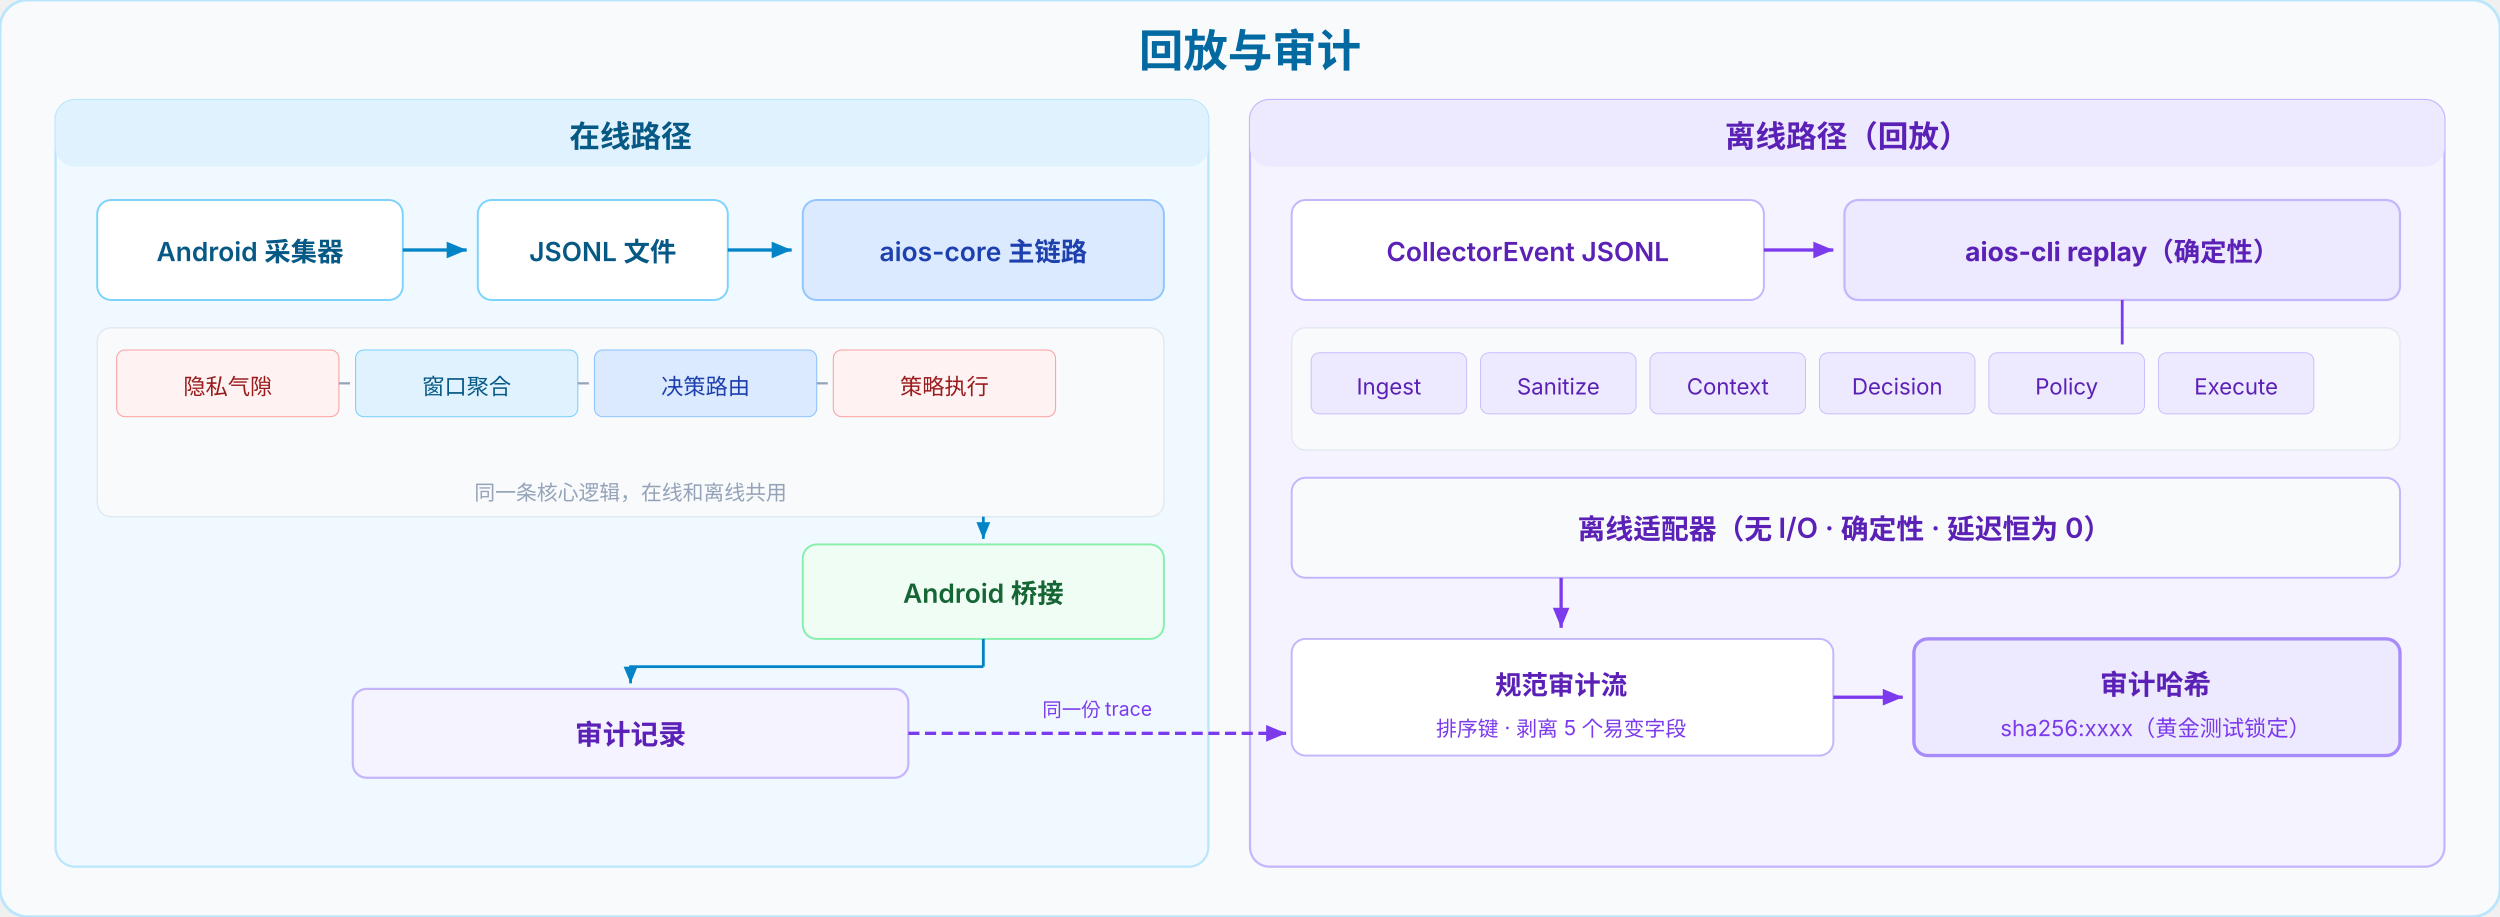
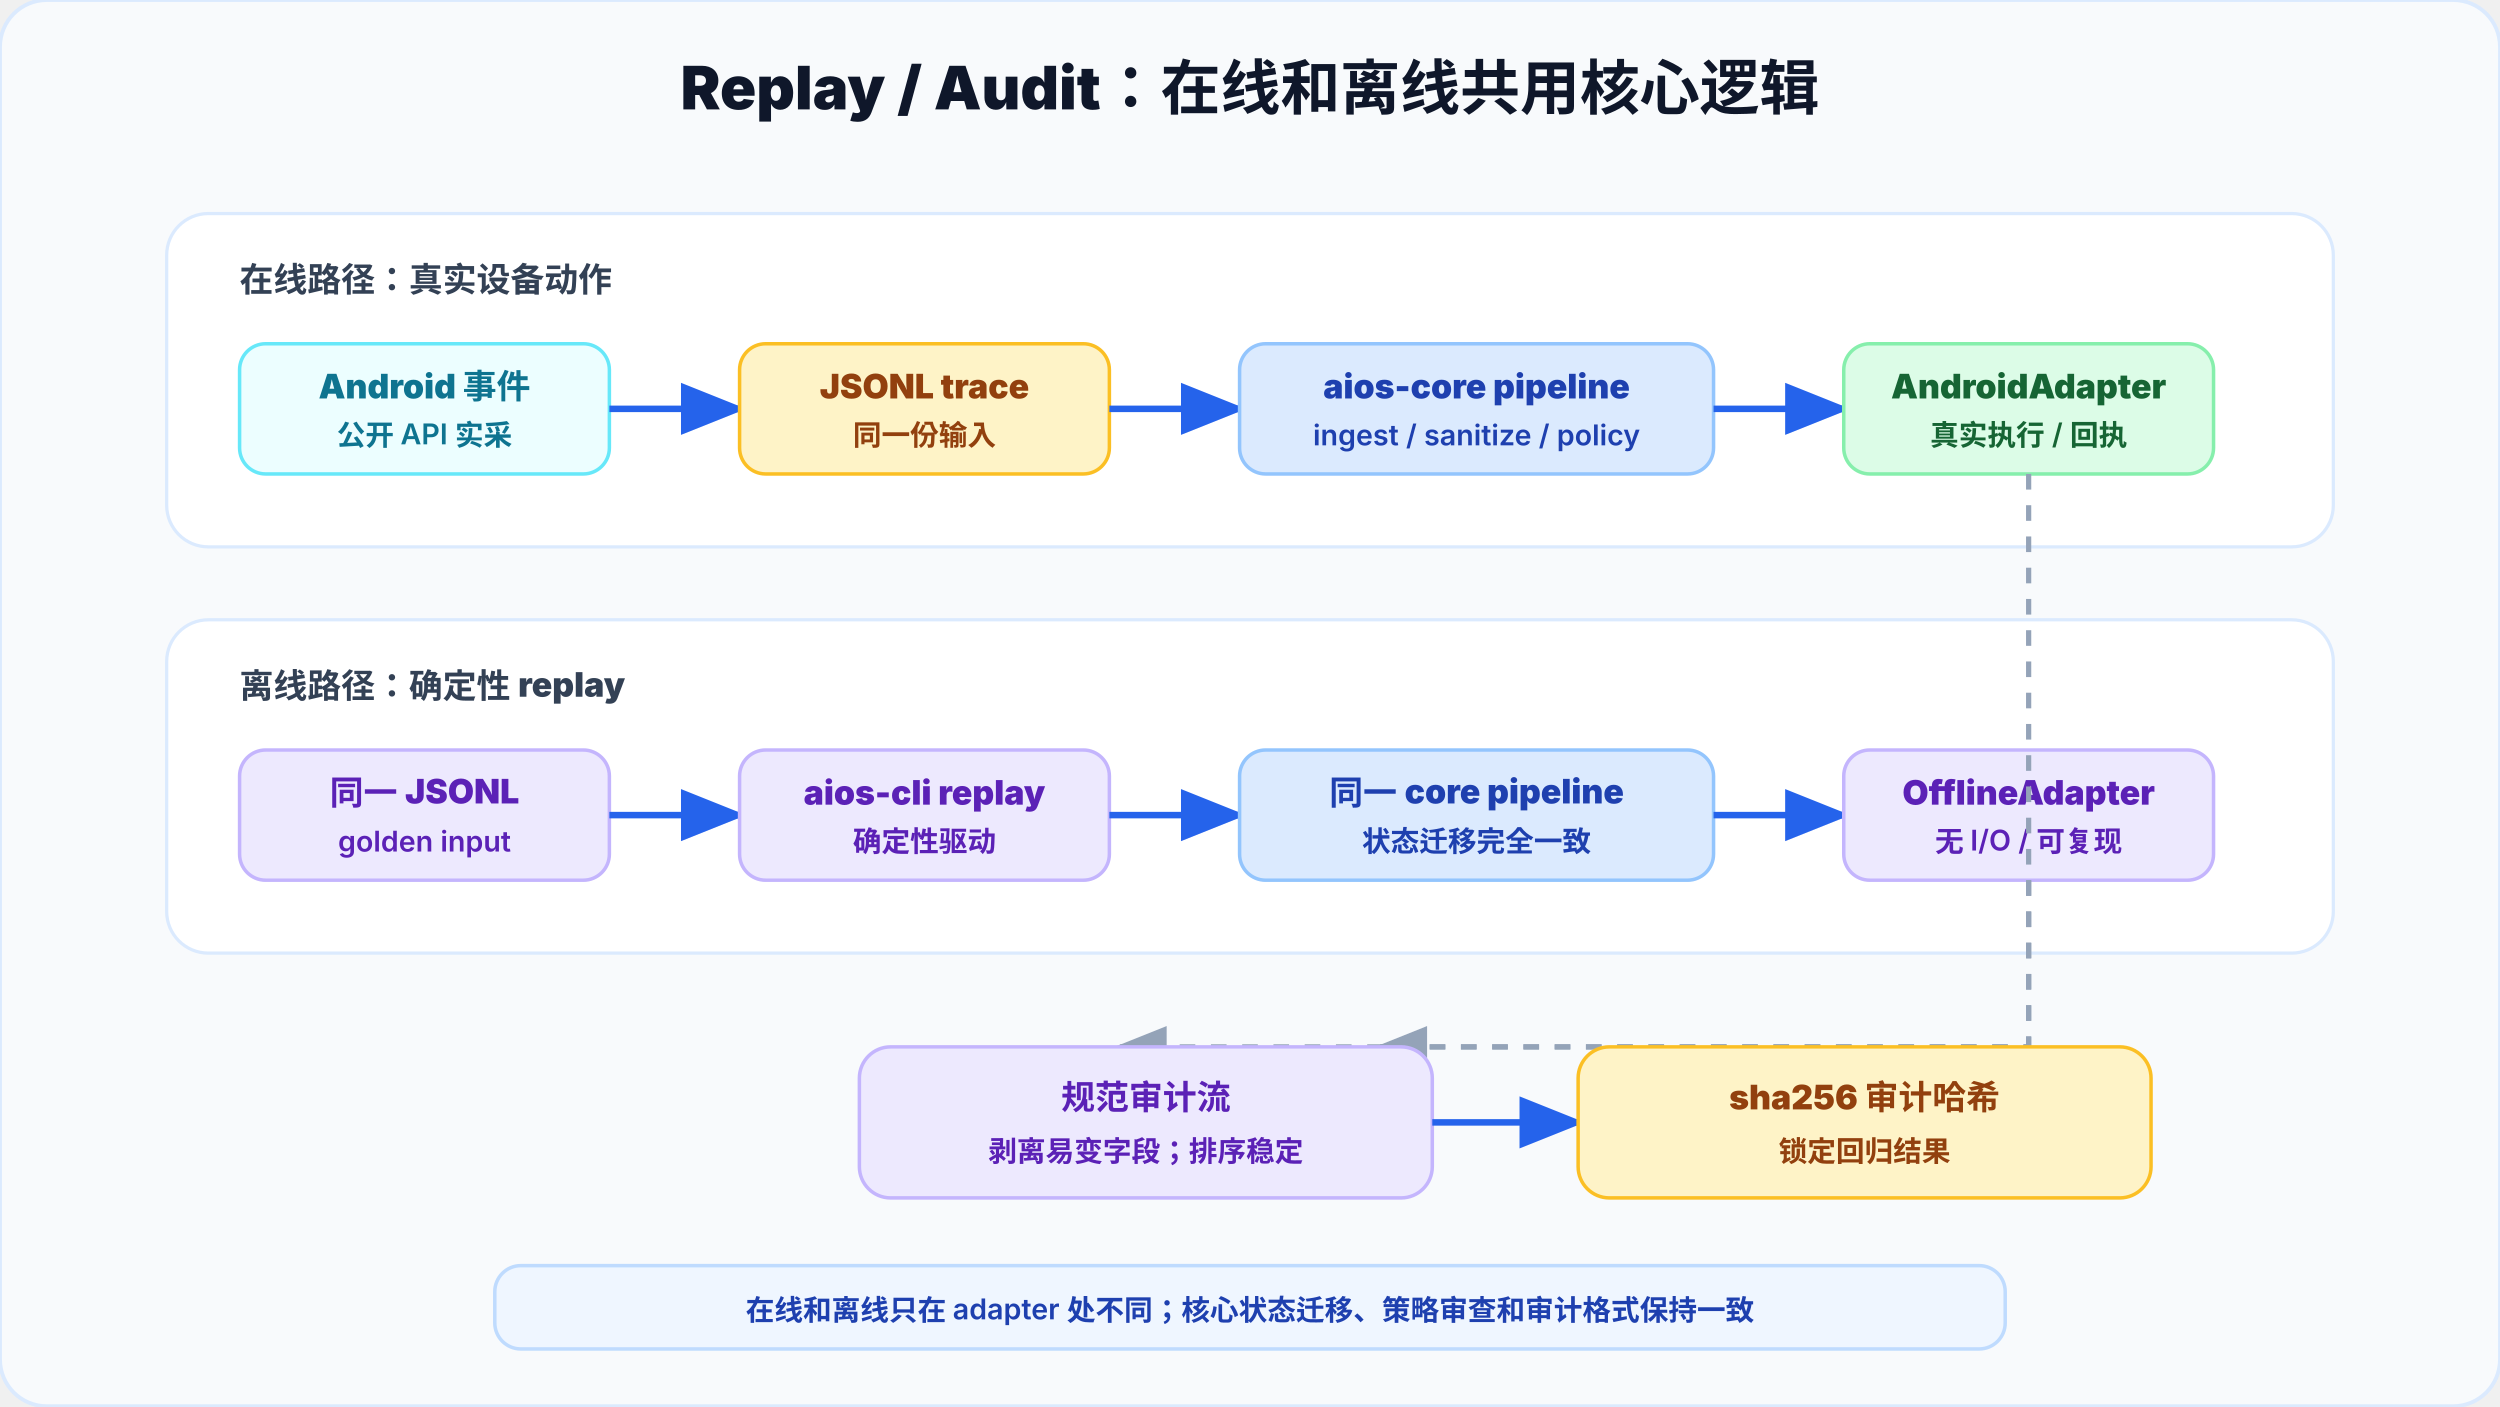
- <svg xmlns="http://www.w3.org/2000/svg" viewBox="0 0 900 330" font-family="system-ui, -apple-system, sans-serif">
+ <svg xmlns="http://www.w3.org/2000/svg" viewBox="0 0 960 540">
  <defs>
-     <marker id="arrow" markerWidth="6" markerHeight="5" refX="6" refY="2.5" orient="auto">
-       <path d="M0,0 L6,2.5 L0,5 Z" fill="#0284c7" />
+     <marker id="arrow" markerWidth="10" markerHeight="8" refX="9" refY="4" orient="auto" markerUnits="strokeWidth">
+       <path d="M0,0 L10,4 L0,8 Z" fill="#2563eb" />
    </marker>
-     <marker id="arrow-purple" markerWidth="6" markerHeight="5" refX="6" refY="2.5" orient="auto">
-       <path d="M0,0 L6,2.5 L0,5 Z" fill="#7c3aed" />
+     <marker id="arrow-gray" markerWidth="10" markerHeight="8" refX="9" refY="4" orient="auto" markerUnits="strokeWidth">
+       <path d="M0,0 L10,4 L0,8 Z" fill="#94a3b8" />
    </marker>
+     <style>
+       text { font-family: system-ui, -apple-system, BlinkMacSystemFont, "Segoe UI", sans-serif; }
+       .title { font-size: 23px; font-weight: 850; fill: #0f172a; }
+       .lane { font-size: 13px; font-weight: 850; fill: #334155; }
+       .name { font-size: 13px; font-weight: 850; }
+       .desc { font-size: 11px; font-weight: 620; }
+       .tiny { font-size: 10px; font-weight: 620; }
+       .box { stroke-width: 1.35; }
+     </style>
  </defs>
-   <rect width="900" height="330" rx="10" fill="#f8fafc" stroke="#bae6fd" stroke-width="1" />
-   <text x="450" y="24" text-anchor="middle" font-size="16" font-weight="700" fill="#0369a1">回放与审计</text>
-   <rect x="20" y="36" width="415" height="276" rx="7" fill="#f0f9ff" stroke="#bae6fd" stroke-width="0.8" />
-   <rect x="20" y="36" width="415" height="24" rx="7" fill="#e0f2fe" />
-   <text x="227" y="53" text-anchor="middle" font-size="11" font-weight="700" fill="#075985">在线路径</text>
-   <rect x="35" y="72" width="110" height="36" rx="5" fill="#fff" stroke="#7dd3fc" stroke-width="0.7" />
-   <text x="90" y="94" text-anchor="middle" font-size="9.5" font-weight="600" fill="#075985">Android 采集器</text>
-   <line x1="145" y1="90" x2="168" y2="90" stroke="#0284c7" stroke-width="1.2" marker-end="url(#arrow)" />
-   <rect x="172" y="72" width="90" height="36" rx="5" fill="#fff" stroke="#7dd3fc" stroke-width="0.7" />
-   <text x="217" y="94" text-anchor="middle" font-size="9.5" font-weight="600" fill="#075985">JSONL 文件</text>
-   <line x1="262" y1="90" x2="285" y2="90" stroke="#0284c7" stroke-width="1.2" marker-end="url(#arrow)" />
-   <rect x="289" y="72" width="130" height="36" rx="5" fill="#dbeafe" stroke="#93c5fd" stroke-width="0.7" />
-   <text x="354" y="94" text-anchor="middle" font-size="9.5" font-weight="600" fill="#1e40af">aios-core 主链路</text>
-   <rect x="35" y="118" width="384" height="68" rx="5" fill="#f8fafc" stroke="#e2e8f0" stroke-width="0.5" />
-   <rect x="42" y="126" width="80" height="24" rx="3" fill="#fef2f2" stroke="#fca5a5" stroke-width="0.4" />
-   <text x="82" y="142" text-anchor="middle" font-size="8" fill="#991b1b">隐私气隙</text>
-   <rect x="128" y="126" width="80" height="24" rx="3" fill="#e0f2fe" stroke="#7dd3fc" stroke-width="0.4" />
-   <text x="168" y="142" text-anchor="middle" font-size="8" fill="#075985">窗口聚合</text>
-   <rect x="214" y="126" width="80" height="24" rx="3" fill="#dbeafe" stroke="#93c5fd" stroke-width="0.4" />
-   <text x="254" y="142" text-anchor="middle" font-size="8" fill="#1e40af">决策路由</text>
-   <rect x="300" y="126" width="80" height="24" rx="3" fill="#fef2f2" stroke="#fca5a5" stroke-width="0.4" />
-   <text x="340" y="142" text-anchor="middle" font-size="8" fill="#991b1b">策略执行</text>
-   <line x1="122" y1="138" x2="126" y2="138" stroke="#94a3b8" stroke-width="0.8" />
-   <line x1="208" y1="138" x2="212" y2="138" stroke="#94a3b8" stroke-width="0.8" />
-   <line x1="294" y1="138" x2="298" y2="138" stroke="#94a3b8" stroke-width="0.8" />
-   <text x="227" y="180" text-anchor="middle" font-size="7.5" fill="#94a3b8">同一条核心逻辑，在线和离线共用</text>
-   <line x1="354" y1="186" x2="354" y2="194" stroke="#0284c7" stroke-width="1" marker-end="url(#arrow)" />
-   <rect x="289" y="196" width="130" height="34" rx="5" fill="#f0fdf4" stroke="#86efac" stroke-width="0.7" />
-   <text x="354" y="217" text-anchor="middle" font-size="9.5" font-weight="600" fill="#166534">Android 桥接</text>
-   <line x1="354" y1="230" x2="354" y2="240" stroke="#0284c7" stroke-width="1" />
-   <path d="M354,240 L227,240 L227,246" fill="none" stroke="#0284c7" stroke-width="1" marker-end="url(#arrow)" />
-   <rect x="127" y="248" width="200" height="32" rx="5" fill="#f5f3ff" stroke="#c4b5fd" stroke-width="0.8" />
-   <text x="227" y="268" text-anchor="middle" font-size="10" font-weight="600" fill="#5b21b6">审计记录</text>
-   <rect x="450" y="36" width="430" height="276" rx="7" fill="#f5f3ff" stroke="#c4b5fd" stroke-width="0.8" />
-   <rect x="450" y="36" width="430" height="24" rx="7" fill="#ede9fe" />
-   <text x="665" y="53" text-anchor="middle" font-size="11" font-weight="700" fill="#5b21b6">离线路径（回放）</text>
-   <rect x="465" y="72" width="170" height="36" rx="5" fill="#fff" stroke="#c4b5fd" stroke-width="0.7" />
-   <text x="550" y="94" text-anchor="middle" font-size="9.5" font-weight="600" fill="#5b21b6">CollectorEvent JSONL</text>
-   <line x1="635" y1="90" x2="660" y2="90" stroke="#7c3aed" stroke-width="1.2" marker-end="url(#arrow-purple)" />
-   <rect x="664" y="72" width="200" height="36" rx="5" fill="#ede9fe" stroke="#c4b5fd" stroke-width="0.8" />
-   <text x="764" y="94" text-anchor="middle" font-size="9.5" font-weight="700" fill="#5b21b6">aios-cli replay（确定性）</text>
-   <rect x="465" y="118" width="399" height="44" rx="5" fill="#f8fafc" stroke="#e2e8f0" stroke-width="0.5" />
-   <rect x="472" y="127" width="56" height="22" rx="3" fill="#ede9fe" stroke="#c4b5fd" stroke-width="0.3" />
-   <text x="500" y="142" text-anchor="middle" font-size="8" fill="#5b21b6">Ingest</text>
-   <rect x="533" y="127" width="56" height="22" rx="3" fill="#ede9fe" stroke="#c4b5fd" stroke-width="0.3" />
-   <text x="561" y="142" text-anchor="middle" font-size="8" fill="#5b21b6">Sanitize</text>
-   <rect x="594" y="127" width="56" height="22" rx="3" fill="#ede9fe" stroke="#c4b5fd" stroke-width="0.3" />
-   <text x="622" y="142" text-anchor="middle" font-size="8" fill="#5b21b6">Context</text>
-   <rect x="655" y="127" width="56" height="22" rx="3" fill="#ede9fe" stroke="#c4b5fd" stroke-width="0.3" />
-   <text x="683" y="142" text-anchor="middle" font-size="8" fill="#5b21b6">Decision</text>
-   <rect x="716" y="127" width="56" height="22" rx="3" fill="#ede9fe" stroke="#c4b5fd" stroke-width="0.3" />
-   <text x="744" y="142" text-anchor="middle" font-size="8" fill="#5b21b6">Policy</text>
-   <rect x="777" y="127" width="56" height="22" rx="3" fill="#ede9fe" stroke="#c4b5fd" stroke-width="0.3" />
-   <text x="805" y="142" text-anchor="middle" font-size="8" fill="#5b21b6">Execute</text>
-   <line x1="764" y1="108" x2="764" y2="124" stroke="#7c3aed" stroke-width="1" />
-   <rect x="465" y="172" width="399" height="36" rx="5" fill="#f8fafc" stroke="#c4b5fd" stroke-width="0.7" />
-   <text x="664" y="194" text-anchor="middle" font-size="10" font-weight="600" fill="#5b21b6">离线适配器（无 I/O · 确定性 · 延迟恒为 0）</text>
-   <line x1="562" y1="208" x2="562" y2="226" stroke="#7c3aed" stroke-width="1.2" marker-end="url(#arrow-purple)" />
-   <rect x="465" y="230" width="195" height="42" rx="5" fill="#fff" stroke="#c4b5fd" stroke-width="0.7" />
-   <text x="562" y="250" text-anchor="middle" font-size="9.5" font-weight="600" fill="#5b21b6">规范审计流</text>
-   <text x="562" y="265" text-anchor="middle" font-size="7.5" fill="#7c3aed">排序键 · 剥离 5 个易变字段</text>
-   <line x1="660" y1="251" x2="685" y2="251" stroke="#7c3aed" stroke-width="1.2" marker-end="url(#arrow-purple)" />
-   <rect x="689" y="230" width="175" height="42" rx="5" fill="#ede9fe" stroke="#a78bfa" stroke-width="1.2" />
-   <text x="776" y="250" text-anchor="middle" font-size="10" font-weight="700" fill="#5b21b6">审计哈希</text>
-   <text x="776" y="265" text-anchor="middle" font-size="8" fill="#7c3aed">sha256:xxxx（黄金测试锁定）</text>
-   <path d="M327,264 L463,264" fill="none" stroke="#7c3aed" stroke-width="1.2" stroke-dasharray="4,2" marker-end="url(#arrow-purple)" />
-   <text x="395" y="258" text-anchor="middle" font-size="7" fill="#7c3aed">同一份 trace</text>
-   <rect x="20" y="318" width="860" height="8" rx="2" fill="#f8fafc" />
+   <rect width="960" height="540" rx="18" fill="#f8fafc" stroke="#dbeafe" stroke-width="1.5" />
+   <text x="480" y="42" text-anchor="middle" class="title">Replay / Audit：在线和离线共用核心逻辑</text>
+   <rect x="64" y="82" width="832" height="128" rx="16" fill="#ffffff" stroke="#dbeafe" stroke-width="1.25" />
+   <text x="92" y="112" text-anchor="start" class="lane">在线路径：真实设备动作</text>
+   <rect x="92" y="132" width="142" height="50" rx="10" fill="#ecfeff" stroke="#67e8f9" class="box" />
+   <text x="163" y="153" text-anchor="middle" class="name" fill="#0e7490">Android 事件</text>
+   <text x="163" y="171" text-anchor="middle" class="desc" fill="#0e7490">公开 API 实采</text>
+   <line x1="234" y1="157" x2="284" y2="157" stroke="#2563eb" stroke-width="2.5" marker-end="url(#arrow)" />
+   <rect x="284" y="132" width="142" height="50" rx="10" fill="#fef3c7" stroke="#fbbf24" class="box" />
+   <text x="355" y="153" text-anchor="middle" class="name" fill="#92400e">JSONL trace</text>
+   <text x="355" y="171" text-anchor="middle" class="desc" fill="#92400e">同一份输入</text>
+   <line x1="426" y1="157" x2="476" y2="157" stroke="#2563eb" stroke-width="2.5" marker-end="url(#arrow)" />
+   <rect x="476" y="132" width="182" height="50" rx="10" fill="#dbeafe" stroke="#93c5fd" class="box" />
+   <text x="567" y="153" text-anchor="middle" class="name" fill="#1e40af">aios-core pipeline</text>
+   <text x="567" y="171" text-anchor="middle" class="desc" fill="#1e40af">ingest / sanitize / policy</text>
+   <line x1="658" y1="157" x2="708" y2="157" stroke="#2563eb" stroke-width="2.5" marker-end="url(#arrow)" />
+   <rect x="708" y="132" width="142" height="50" rx="10" fill="#dcfce7" stroke="#86efac" class="box" />
+   <text x="779" y="153" text-anchor="middle" class="name" fill="#166534">AndroidAdapter</text>
+   <text x="779" y="171" text-anchor="middle" class="desc" fill="#166534">真实执行 / 回执</text>
+   <rect x="64" y="238" width="832" height="128" rx="16" fill="#ffffff" stroke="#dbeafe" stroke-width="1.25" />
+   <text x="92" y="268" text-anchor="start" class="lane">离线路径：确定性 replay</text>
+   <rect x="92" y="288" width="142" height="50" rx="10" fill="#ede9fe" stroke="#c4b5fd" class="box" />
+   <text x="163" y="309" text-anchor="middle" class="name" fill="#5b21b6">同一 JSONL</text>
+   <text x="163" y="327" text-anchor="middle" class="desc" fill="#5b21b6">golden input</text>
+   <line x1="234" y1="313" x2="284" y2="313" stroke="#2563eb" stroke-width="2.5" marker-end="url(#arrow)" />
+   <rect x="284" y="288" width="142" height="50" rx="10" fill="#ede9fe" stroke="#c4b5fd" class="box" />
+   <text x="355" y="309" text-anchor="middle" class="name" fill="#5b21b6">aios-cli replay</text>
+   <text x="355" y="327" text-anchor="middle" class="desc" fill="#5b21b6">确定性驱动</text>
+   <line x1="426" y1="313" x2="476" y2="313" stroke="#2563eb" stroke-width="2.5" marker-end="url(#arrow)" />
+   <rect x="476" y="288" width="182" height="50" rx="10" fill="#dbeafe" stroke="#93c5fd" class="box" />
+   <text x="567" y="309" text-anchor="middle" class="name" fill="#1e40af">同一 core pipeline</text>
+   <text x="567" y="327" text-anchor="middle" class="desc" fill="#1e40af">状态迁移完全一致</text>
+   <line x1="658" y1="313" x2="708" y2="313" stroke="#2563eb" stroke-width="2.5" marker-end="url(#arrow)" />
+   <rect x="708" y="288" width="142" height="50" rx="10" fill="#ede9fe" stroke="#c4b5fd" class="box" />
+   <text x="779" y="309" text-anchor="middle" class="name" fill="#5b21b6">OfflineAdapter</text>
+   <text x="779" y="327" text-anchor="middle" class="desc" fill="#5b21b6">无 I/O / 可复现</text>
+   <path d="M779,182 L779,402 L430,402" fill="none" stroke="#94a3b8" stroke-width="2" stroke-dasharray="6 6" marker-end="url(#arrow-gray)" />
+   <path d="M779,338 L779,402 L530,402" fill="none" stroke="#94a3b8" stroke-width="2" stroke-dasharray="6 6" marker-end="url(#arrow-gray)" />
+   <rect x="330" y="402" width="220" height="58" rx="12" fill="#ede9fe" stroke="#c4b5fd" class="box" />
+   <text x="440" y="426" text-anchor="middle" class="name" fill="#5b21b6">规范审计流</text>
+   <text x="440" y="446" text-anchor="middle" class="desc" fill="#5b21b6">剥离易变字段；排序稳定</text>
+   <line x1="550" y1="431" x2="606" y2="431" stroke="#2563eb" stroke-width="2.5" marker-end="url(#arrow)" />
+   <rect x="606" y="402" width="220" height="58" rx="12" fill="#fef3c7" stroke="#fbbf24" class="box" />
+   <text x="716" y="426" text-anchor="middle" class="name" fill="#92400e">sha256 审计哈希</text>
+   <text x="716" y="446" text-anchor="middle" class="desc" fill="#92400e">锁定回归结果</text>
+   <rect x="190" y="486" width="580" height="32" rx="10" fill="#eff6ff" stroke="#bfdbfe" class="box" />
+   <text x="480" y="507" text-anchor="middle" class="desc" fill="#1e40af">在线和离线只在 adapter 处不同；核心状态迁移、策略审查和审计格式保持一致</text>
</svg>
